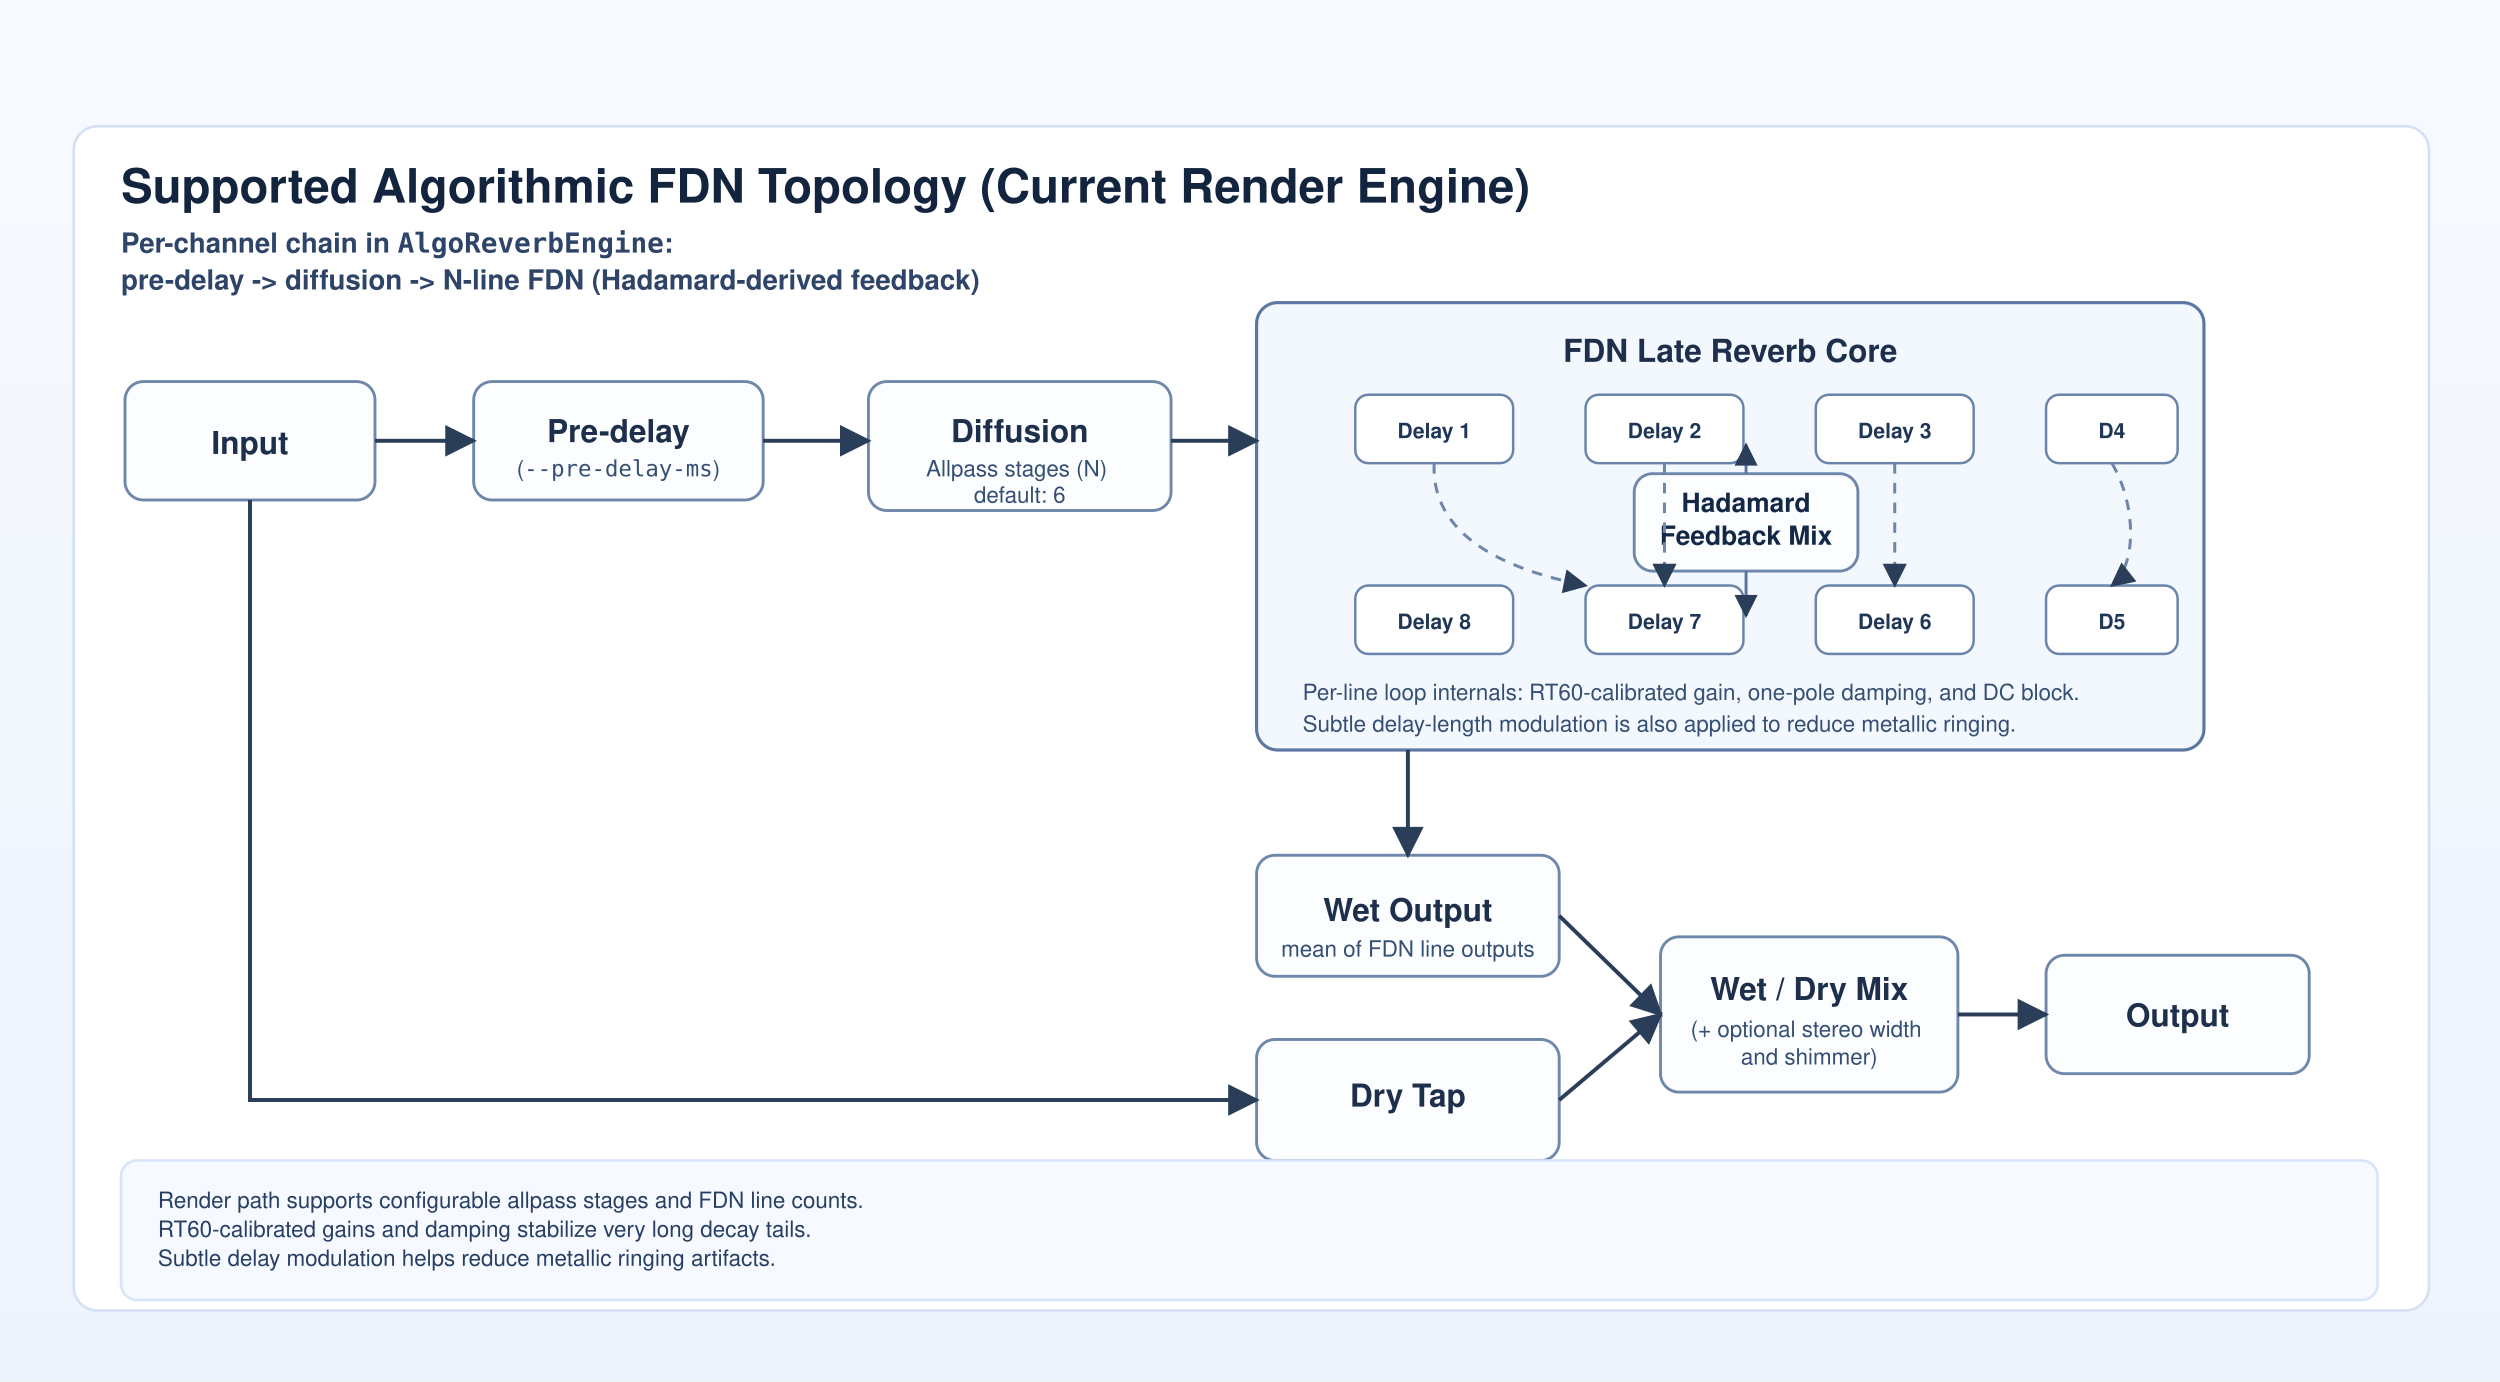
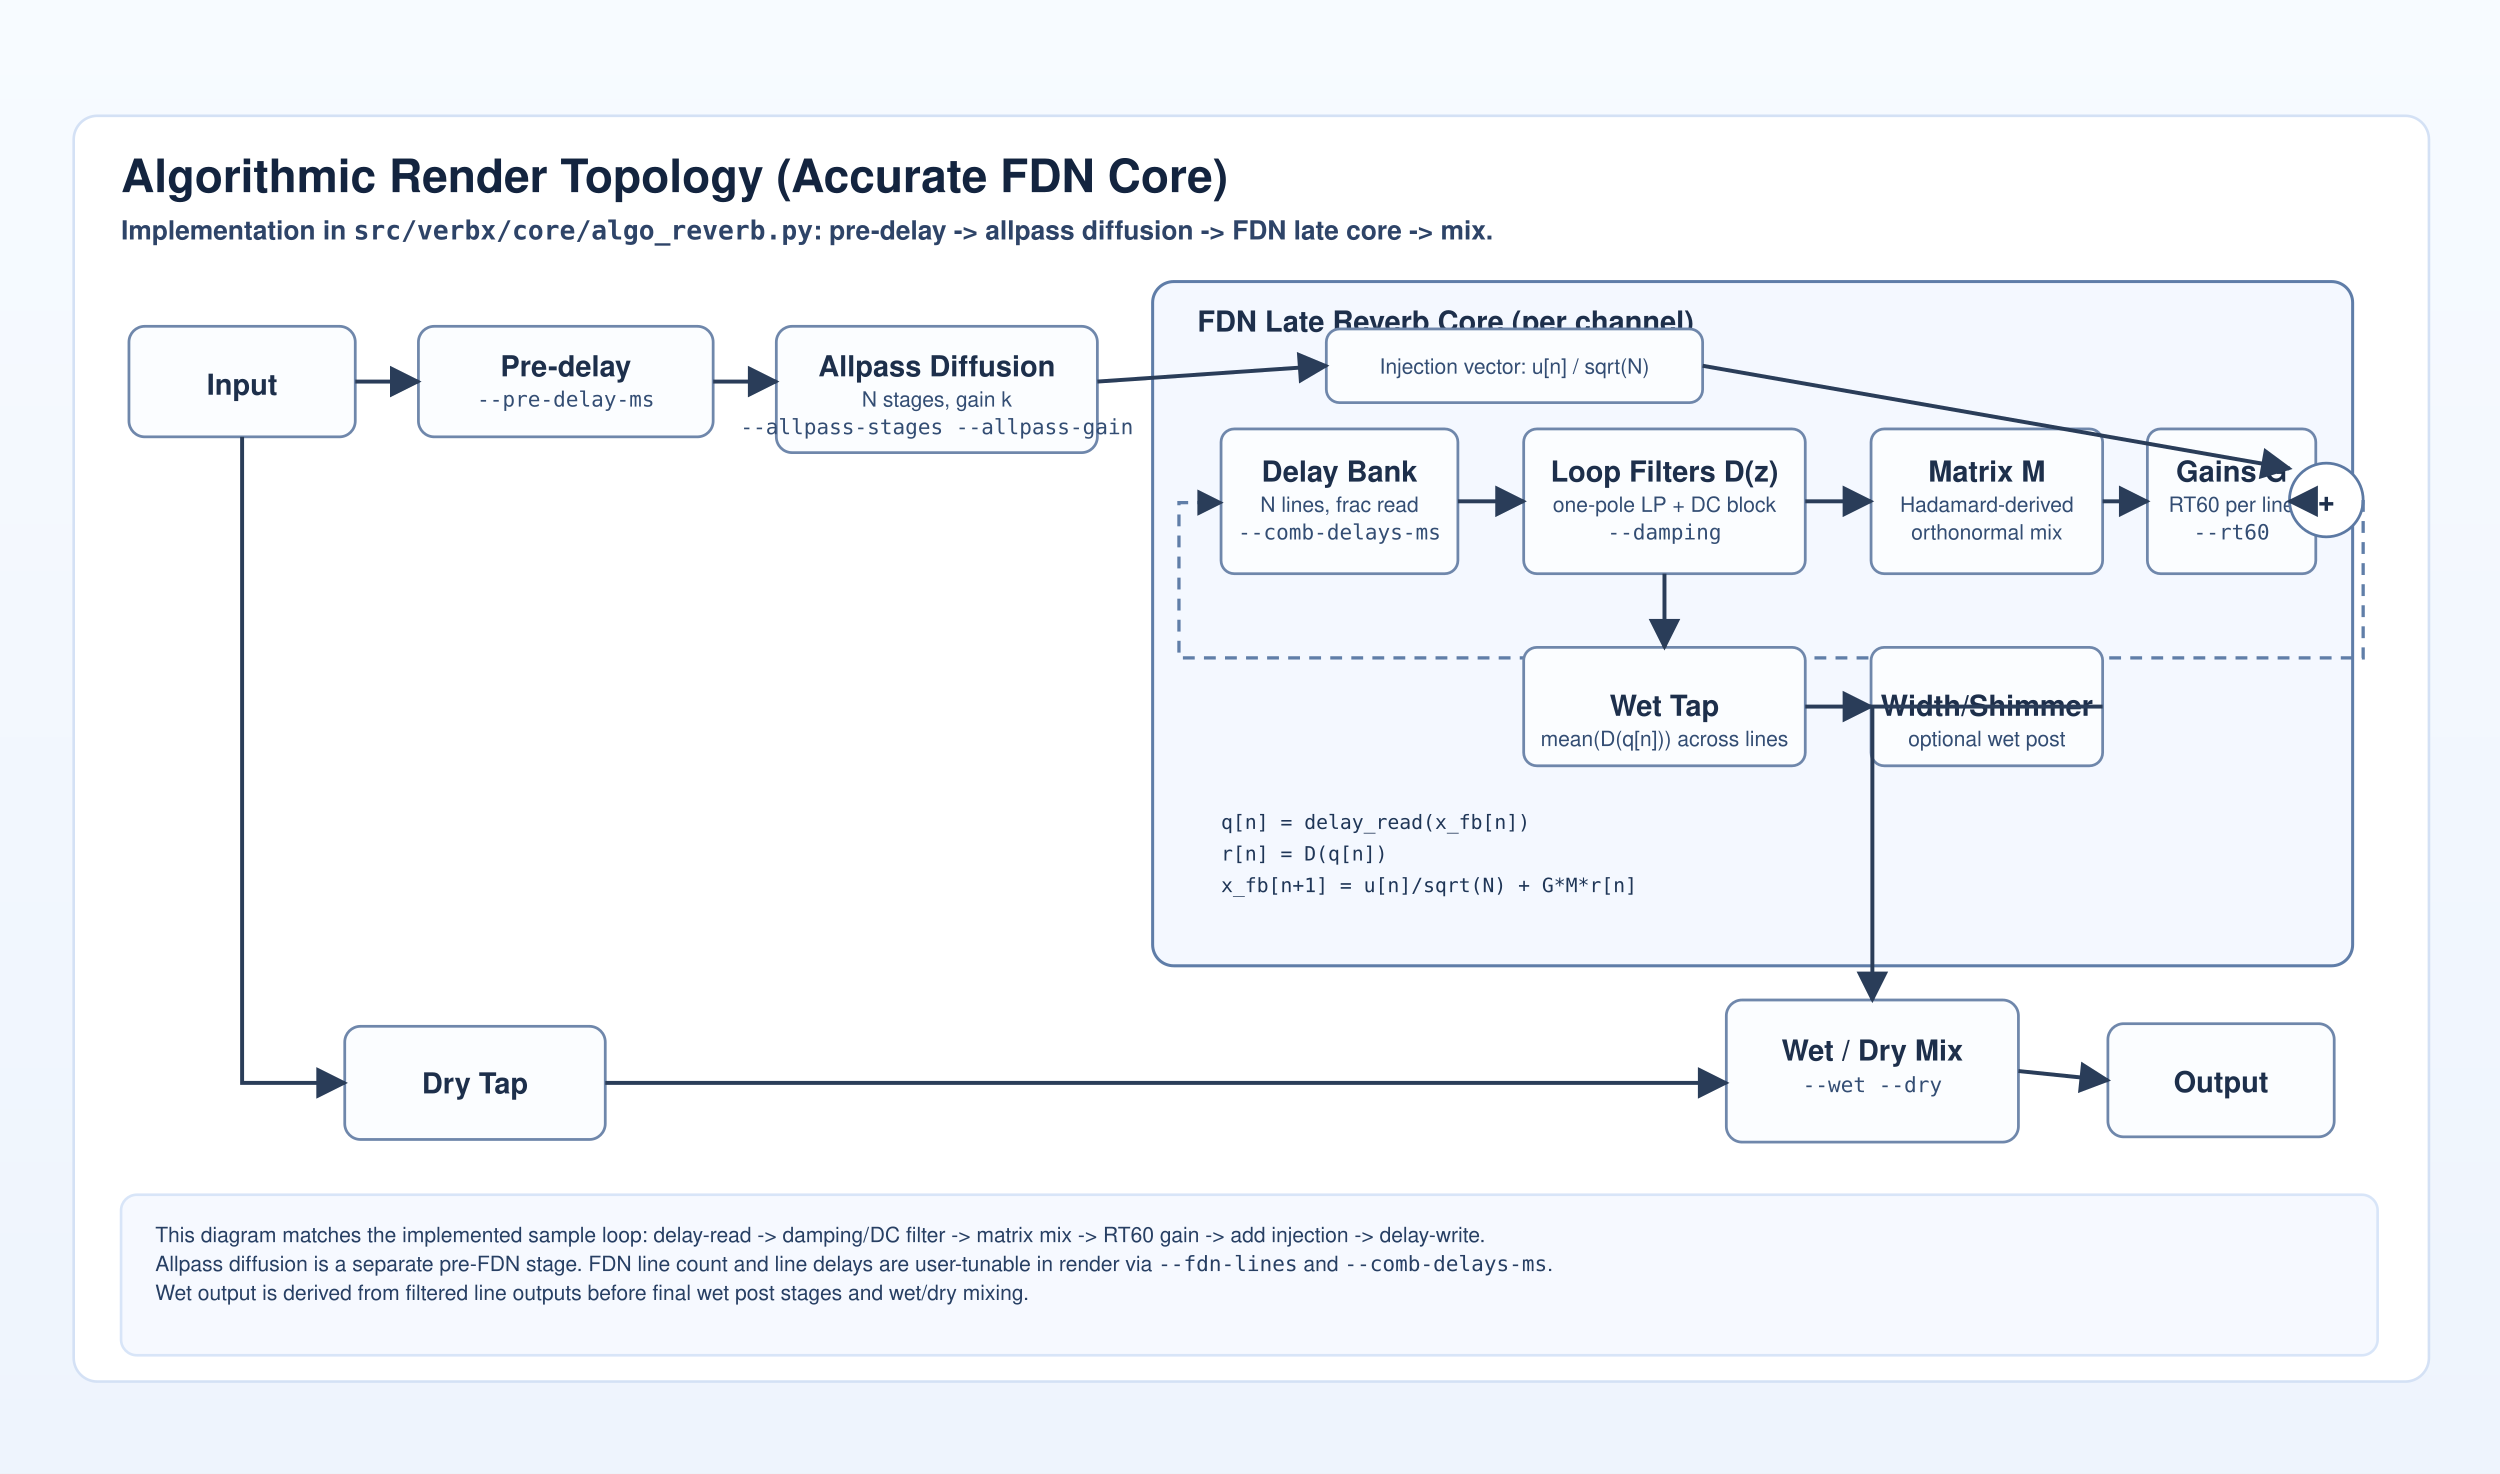
- <svg xmlns="http://www.w3.org/2000/svg" viewBox="0 0 1900 1050" role="img" aria-labelledby="title desc">
+ <svg xmlns="http://www.w3.org/2000/svg" viewBox="0 0 1900 1120" role="img" aria-labelledby="title desc">
  <defs>
    <linearGradient id="bg" x1="0" y1="0" x2="0" y2="1">
-       <stop offset="0%" stop-color="#f7faff" />
+       <stop offset="0%" stop-color="#f7fbff" />
      <stop offset="100%" stop-color="#eef4fd" />
    </linearGradient>
    <marker id="arrow" viewBox="0 0 10 10" refX="9" refY="5" markerWidth="8" markerHeight="8" orient="auto">
      <path d="M0,0 L10,5 L0,10 Z" fill="#2a3d59" />
    </marker>
    <style>
      .panel { fill: #ffffff; stroke: #d4e1f5; stroke-width: 2; }
-       .box { fill: #fbfdff; stroke: #6f87ab; stroke-width: 2.2; rx: 14; }
-       .box-core { fill: #f3f8ff; stroke: #5b77a3; stroke-width: 2.4; rx: 16; }
+       .core { fill: #f4f8ff; stroke: #5f7da8; stroke-width: 2.3; }
+       .box { fill: #fbfdff; stroke: #6f87ab; stroke-width: 2.1; }
      .line { stroke: #2a3d59; stroke-width: 3; fill: none; marker-end: url(#arrow); }
-       .line-thin { stroke: #59749a; stroke-width: 2.2; fill: none; marker-end: url(#arrow); }
-       .loop { stroke: #6e86aa; stroke-width: 2.3; stroke-dasharray: 8 7; fill: none; marker-end: url(#arrow); }
-       .title { fill: #13243f; font-family: "Helvetica Neue", Helvetica, Arial, sans-serif; font-size: 36px; font-weight: 700; }
-       .subtitle { fill: #2e4468; font-family: "Helvetica Neue", Helvetica, Arial, sans-serif; font-size: 21px; font-weight: 600; }
-       .label { fill: #1d2f4b; font-family: "Helvetica Neue", Helvetica, Arial, sans-serif; font-size: 24px; font-weight: 700; }
-       .small { fill: #344e74; font-family: "Helvetica Neue", Helvetica, Arial, sans-serif; font-size: 17px; }
-       .core-label { fill: #132747; font-family: "Helvetica Neue", Helvetica, Arial, sans-serif; font-size: 20px; font-weight: 700; }
-       .delay { fill: #ffffff; stroke: #6a84ab; stroke-width: 1.9; rx: 10; }
-       .delay-text { fill: #1f3657; font-family: "Helvetica Neue", Helvetica, Arial, sans-serif; font-size: 16px; font-weight: 600; }
-       .legend { fill: #f6f9ff; stroke: #d8e5f8; stroke-width: 2; rx: 12; }
-       .legend-text { fill: #273f63; font-family: "Helvetica Neue", Helvetica, Arial, sans-serif; font-size: 17px; }
+       .loop { stroke: #607ea8; stroke-width: 2.5; stroke-dasharray: 9 7; fill: none; marker-end: url(#arrow); }
+       .title { fill: #13243f; font-family: "Helvetica Neue", Helvetica, Arial, sans-serif; font-size: 35px; font-weight: 700; }
+       .subtitle { fill: #2e4468; font-family: "Helvetica Neue", Helvetica, Arial, sans-serif; font-size: 20px; font-weight: 600; }
+       .label { fill: #1d2f4b; font-family: "Helvetica Neue", Helvetica, Arial, sans-serif; font-size: 22px; font-weight: 700; }
+       .small { fill: #334d73; font-family: "Helvetica Neue", Helvetica, Arial, sans-serif; font-size: 16px; }
+       .mono { font-family: "Menlo", "Consolas", monospace; }
+       .legend { fill: #f6f9ff; stroke: #d8e5f8; stroke-width: 2; }
+       .legend-text { fill: #273f63; font-family: "Helvetica Neue", Helvetica, Arial, sans-serif; font-size: 16px; }
+       .eq { fill: #1f3657; font-family: "Menlo", "Consolas", monospace; font-size: 15px; }
    </style>
  </defs>
-   <rect x="0" y="0" width="1900" height="1050" fill="url(#bg)" />
-   <rect class="panel" x="56" y="96" width="1790" height="900" rx="18" />
-   <text class="title" x="92" y="154">Supported Algorithmic FDN Topology (Current Render Engine)</text>
-   <text class="subtitle" x="92" y="192">
-     <tspan x="92" dy="0">Per-channel chain in <tspan font-family="Menlo, Consolas, monospace">AlgoReverbEngine</tspan>:</tspan>
-     <tspan x="92" dy="28">pre-delay -&gt; diffusion -&gt; N-line FDN (Hadamard-derived feedback)</tspan>
+   <rect x="0" y="0" width="1900" height="1120" fill="url(#bg)" />
+   <rect class="panel" x="56" y="88" width="1790" height="962" rx="18" />
+   <text class="title" x="92" y="146">Algorithmic Render Topology (Accurate FDN Core)</text>
+   <text class="subtitle" x="92" y="182">
+     <tspan x="92" dy="0">Implementation in <tspan class="mono">src/verbx/core/algo_reverb.py</tspan>: pre-delay -&gt; allpass diffusion -&gt; FDN late core -&gt; mix.</tspan>
  </text>
-   <rect class="box" x="95" y="290" width="190" height="90" rx="14" />
-   <text class="label" x="190" y="345" text-anchor="middle">Input</text>
-   <rect class="box" x="360" y="290" width="220" height="90" rx="14" />
-   <text class="label" x="470" y="336" text-anchor="middle">Pre-delay</text>
-   <text class="small" x="470" y="362" text-anchor="middle">(<tspan font-family="Menlo, Consolas, monospace">--pre-delay-ms</tspan>)</text>
-   <rect class="box" x="660" y="290" width="230" height="98" rx="14" />
-   <text class="label" x="775" y="336" text-anchor="middle">Diffusion</text>
-   <text class="small" x="775" y="362" text-anchor="middle">
-     <tspan x="775" dy="0">Allpass stages (N)</tspan>
-     <tspan x="775" dy="20">default: 6</tspan>
+   <rect class="box" x="98" y="248" width="172" height="84" rx="12" />
+   <text class="label" x="184" y="300" text-anchor="middle">Input</text>
+   <rect class="box" x="318" y="248" width="224" height="84" rx="12" />
+   <text class="label" x="430" y="286" text-anchor="middle">Pre-delay</text>
+   <text class="small" x="430" y="309" text-anchor="middle">
+     <tspan class="mono">--pre-delay-ms</tspan>
  </text>
-   <rect class="box-core" x="955" y="230" width="720" height="340" rx="16" />
-   <text class="label" x="1315" y="275" text-anchor="middle">FDN Late Reverb Core</text>
-   <rect class="delay" x="1030" y="300" width="120" height="52" rx="10" />
-   <text class="delay-text" x="1090" y="333" text-anchor="middle">Delay 1</text>
-   <rect class="delay" x="1205" y="300" width="120" height="52" rx="10" />
-   <text class="delay-text" x="1265" y="333" text-anchor="middle">Delay 2</text>
-   <rect class="delay" x="1380" y="300" width="120" height="52" rx="10" />
-   <text class="delay-text" x="1440" y="333" text-anchor="middle">Delay 3</text>
-   <rect class="delay" x="1555" y="300" width="100" height="52" rx="10" />
-   <text class="delay-text" x="1605" y="333" text-anchor="middle">D4</text>
-   <rect class="delay" x="1030" y="445" width="120" height="52" rx="10" />
-   <text class="delay-text" x="1090" y="478" text-anchor="middle">Delay 8</text>
-   <rect class="delay" x="1205" y="445" width="120" height="52" rx="10" />
-   <text class="delay-text" x="1265" y="478" text-anchor="middle">Delay 7</text>
-   <rect class="delay" x="1380" y="445" width="120" height="52" rx="10" />
-   <text class="delay-text" x="1440" y="478" text-anchor="middle">Delay 6</text>
-   <rect class="delay" x="1555" y="445" width="100" height="52" rx="10" />
-   <text class="delay-text" x="1605" y="478" text-anchor="middle">D5</text>
-   <rect class="box" x="1242" y="360" width="170" height="74" rx="12" />
-   <text class="core-label" x="1327" y="389" text-anchor="middle">Hadamard</text>
-   <text class="core-label" x="1327" y="414" text-anchor="middle">Feedback Mix</text>
-   <path class="loop" d="M1090,352 C1088,390 1114,427 1205,445" />
-   <path class="loop" d="M1265,352 C1265,390 1265,418 1265,445" />
-   <path class="loop" d="M1440,352 C1440,390 1440,418 1440,445" />
-   <path class="loop" d="M1605,352 C1624,384 1624,430 1605,445" />
-   <path class="line-thin" d="M1327,434 L1327,468" />
-   <path class="line-thin" d="M1327,360 L1327,338" />
-   <text class="small" x="990" y="532">
-     <tspan x="990" dy="0">Per-line loop internals: RT60-calibrated gain, one-pole damping, and DC block.</tspan>
-     <tspan x="990" dy="24">Subtle delay-length modulation is also applied to reduce metallic ringing.</tspan>
+   <rect class="box" x="590" y="248" width="244" height="96" rx="12" />
+   <text class="label" x="712" y="286" text-anchor="middle">Allpass Diffusion</text>
+   <text class="small" x="712" y="309" text-anchor="middle">N stages, gain k</text>
+   <text class="small" x="712" y="330" text-anchor="middle">
+     <tspan class="mono">--allpass-stages --allpass-gain</tspan>
  </text>
-   <rect class="box" x="955" y="650" width="230" height="92" rx="14" />
-   <text class="label" x="1070" y="700" text-anchor="middle">Wet Output</text>
-   <text class="small" x="1070" y="727" text-anchor="middle">mean of FDN line outputs</text>
-   <rect class="box" x="955" y="790" width="230" height="92" rx="14" />
-   <text class="label" x="1070" y="841" text-anchor="middle">Dry Tap</text>
-   <rect class="box" x="1262" y="712" width="226" height="118" rx="14" />
-   <text class="label" x="1375" y="760" text-anchor="middle">Wet / Dry Mix</text>
-   <text class="small" x="1375" y="788" text-anchor="middle">
-     <tspan x="1375" dy="0">(+ optional stereo width</tspan>
-     <tspan x="1375" dy="21">and shimmer)</tspan>
+   <path class="line" d="M270,290 L318,290" />
+   <path class="line" d="M542,290 L590,290" />
+   <rect class="core" x="876" y="214" width="912" height="520" rx="16" />
+   <text class="label" x="910" y="252">FDN Late Reverb Core (per channel)</text>
+   <rect class="box" x="928" y="326" width="180" height="110" rx="10" />
+   <text class="label" x="1018" y="366" text-anchor="middle">Delay Bank</text>
+   <text class="small" x="1018" y="389" text-anchor="middle">N lines, frac read</text>
+   <text class="small" x="1018" y="410" text-anchor="middle">
+     <tspan class="mono">--comb-delays-ms</tspan>
  </text>
-   <rect class="box" x="1555" y="726" width="200" height="90" rx="14" />
-   <text class="label" x="1655" y="780" text-anchor="middle">Output</text>
-   <path class="line" d="M285,335 L360,335" />
-   <path class="line" d="M580,335 L660,335" />
-   <path class="line" d="M890,335 L955,335" />
-   <path class="line" d="M1070,570 L1070,650" />
-   <path class="line" d="M190,380 L190,836 L955,836" />
-   <path class="line" d="M1185,696 L1262,771" />
-   <path class="line" d="M1185,836 L1262,771" />
-   <path class="line" d="M1488,771 L1555,771" />
-   <rect class="legend" x="92" y="882" width="1715" height="106" rx="12" />
-   <text class="legend-text" x="120" y="918">
-     <tspan x="120" dy="0">Render path supports configurable allpass stages and FDN line counts.</tspan>
-     <tspan x="120" dy="22">RT60-calibrated gains and damping stabilize very long decay tails.</tspan>
-     <tspan x="120" dy="22">Subtle delay modulation helps reduce metallic ringing artifacts.</tspan>
+   <rect class="box" x="1158" y="326" width="214" height="110" rx="10" />
+   <text class="label" x="1265" y="366" text-anchor="middle">Loop Filters D(z)</text>
+   <text class="small" x="1265" y="389" text-anchor="middle">one-pole LP + DC block</text>
+   <text class="small" x="1265" y="410" text-anchor="middle">
+     <tspan class="mono">--damping</tspan>
+   </text>
+   <rect class="box" x="1422" y="326" width="176" height="110" rx="10" />
+   <text class="label" x="1510" y="366" text-anchor="middle">Matrix M</text>
+   <text class="small" x="1510" y="389" text-anchor="middle">Hadamard-derived</text>
+   <text class="small" x="1510" y="410" text-anchor="middle">orthonormal mix</text>
+   <rect class="box" x="1632" y="326" width="128" height="110" rx="10" />
+   <text class="label" x="1696" y="366" text-anchor="middle">Gains G</text>
+   <text class="small" x="1696" y="389" text-anchor="middle">RT60 per line</text>
+   <text class="small" x="1696" y="410" text-anchor="middle">
+     <tspan class="mono">--rt60</tspan>
+   </text>
+   <circle cx="1768" cy="380" r="28" fill="#ffffff" stroke="#5c79a3" stroke-width="2.1" />
+   <text class="label" x="1768" y="388" text-anchor="middle">+</text>
+   <rect class="box" x="1008" y="250" width="286" height="56" rx="10" />
+   <text class="small" x="1151" y="284" text-anchor="middle">Injection vector: u[n] / sqrt(N)</text>
+   <path class="line" d="M834,290 L1008,278" />
+   <path class="line" d="M1108,381 L1158,381" />
+   <path class="line" d="M1372,381 L1422,381" />
+   <path class="line" d="M1598,381 L1632,381" />
+   <path class="line" d="M1760,381 L1740,381" />
+   <path class="line" d="M1294,278 L1740,356" />
+   <path class="loop" d="M1796,380 L1796,500 L896,500 L896,382 L928,382" />
+   <rect class="box" x="1158" y="492" width="214" height="90" rx="10" />
+   <text class="label" x="1265" y="544" text-anchor="middle">Wet Tap</text>
+   <text class="small" x="1265" y="567" text-anchor="middle">mean(D(q[n])) across lines</text>
+   <path class="line" d="M1265,436 L1265,492" />
+   <rect class="box" x="1422" y="492" width="176" height="90" rx="10" />
+   <text class="label" x="1510" y="544" text-anchor="middle">Width/Shimmer</text>
+   <text class="small" x="1510" y="567" text-anchor="middle">optional wet post</text>
+   <path class="line" d="M1372,537 L1422,537" />
+   <text class="eq" x="928" y="630">q[n] = delay_read(x_fb[n])</text>
+   <text class="eq" x="928" y="654">r[n] = D(q[n])</text>
+   <text class="eq" x="928" y="678">x_fb[n+1] = u[n]/sqrt(N) + G*M*r[n]</text>
+   <rect class="box" x="262" y="780" width="198" height="86" rx="12" />
+   <text class="label" x="361" y="831" text-anchor="middle">Dry Tap</text>
+   <rect class="box" x="1312" y="760" width="222" height="108" rx="12" />
+   <text class="label" x="1423" y="806" text-anchor="middle">Wet / Dry Mix</text>
+   <text class="small" x="1423" y="830" text-anchor="middle">
+     <tspan class="mono">--wet --dry</tspan>
+   </text>
+   <rect class="box" x="1602" y="778" width="172" height="86" rx="12" />
+   <text class="label" x="1688" y="830" text-anchor="middle">Output</text>
+   <path class="line" d="M184,332 L184,823 L262,823" />
+   <path class="line" d="M1598,537 L1423,537 L1423,760" />
+   <path class="line" d="M460,823 L1312,823" />
+   <path class="line" d="M1534,814 L1602,821" />
+   <rect class="legend" x="92" y="908" width="1715" height="122" rx="12" />
+   <text class="legend-text" x="118" y="944">
+     <tspan x="118" dy="0">This diagram matches the implemented sample loop: delay-read -&gt; damping/DC filter -&gt; matrix mix -&gt; RT60 gain -&gt; add injection -&gt; delay-write.</tspan>
+     <tspan x="118" dy="22">Allpass diffusion is a separate pre-FDN stage. FDN line count and line delays are user-tunable in render via <tspan class="mono">--fdn-lines</tspan> and <tspan class="mono">--comb-delays-ms</tspan>.</tspan>
+     <tspan x="118" dy="22">Wet output is derived from filtered line outputs before final wet post stages and wet/dry mixing.</tspan>
  </text>
</svg>
